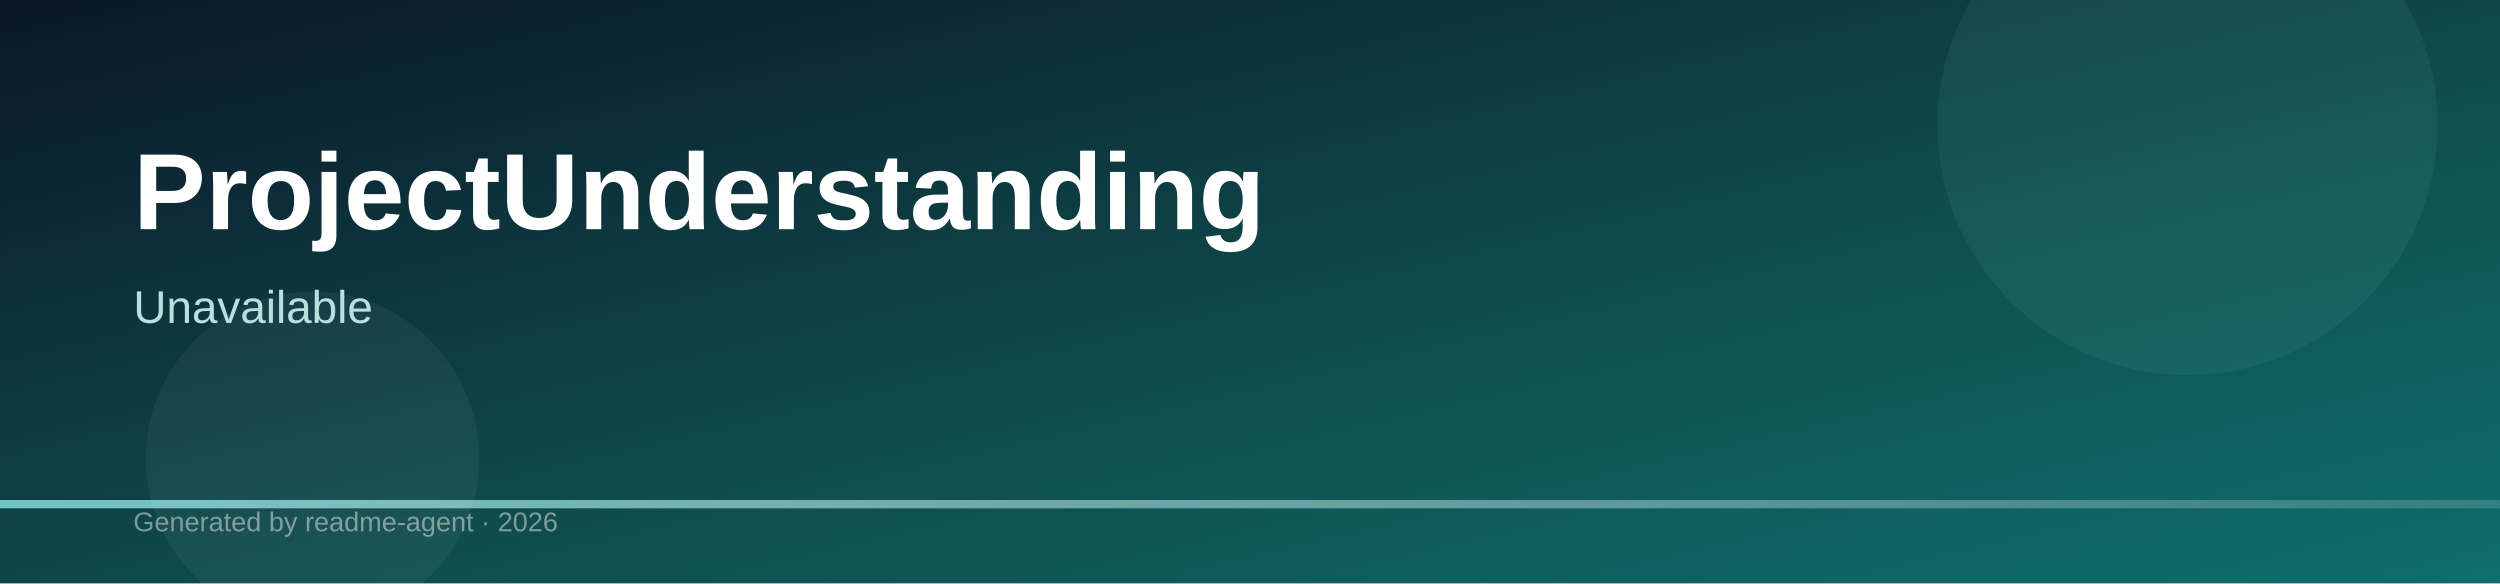
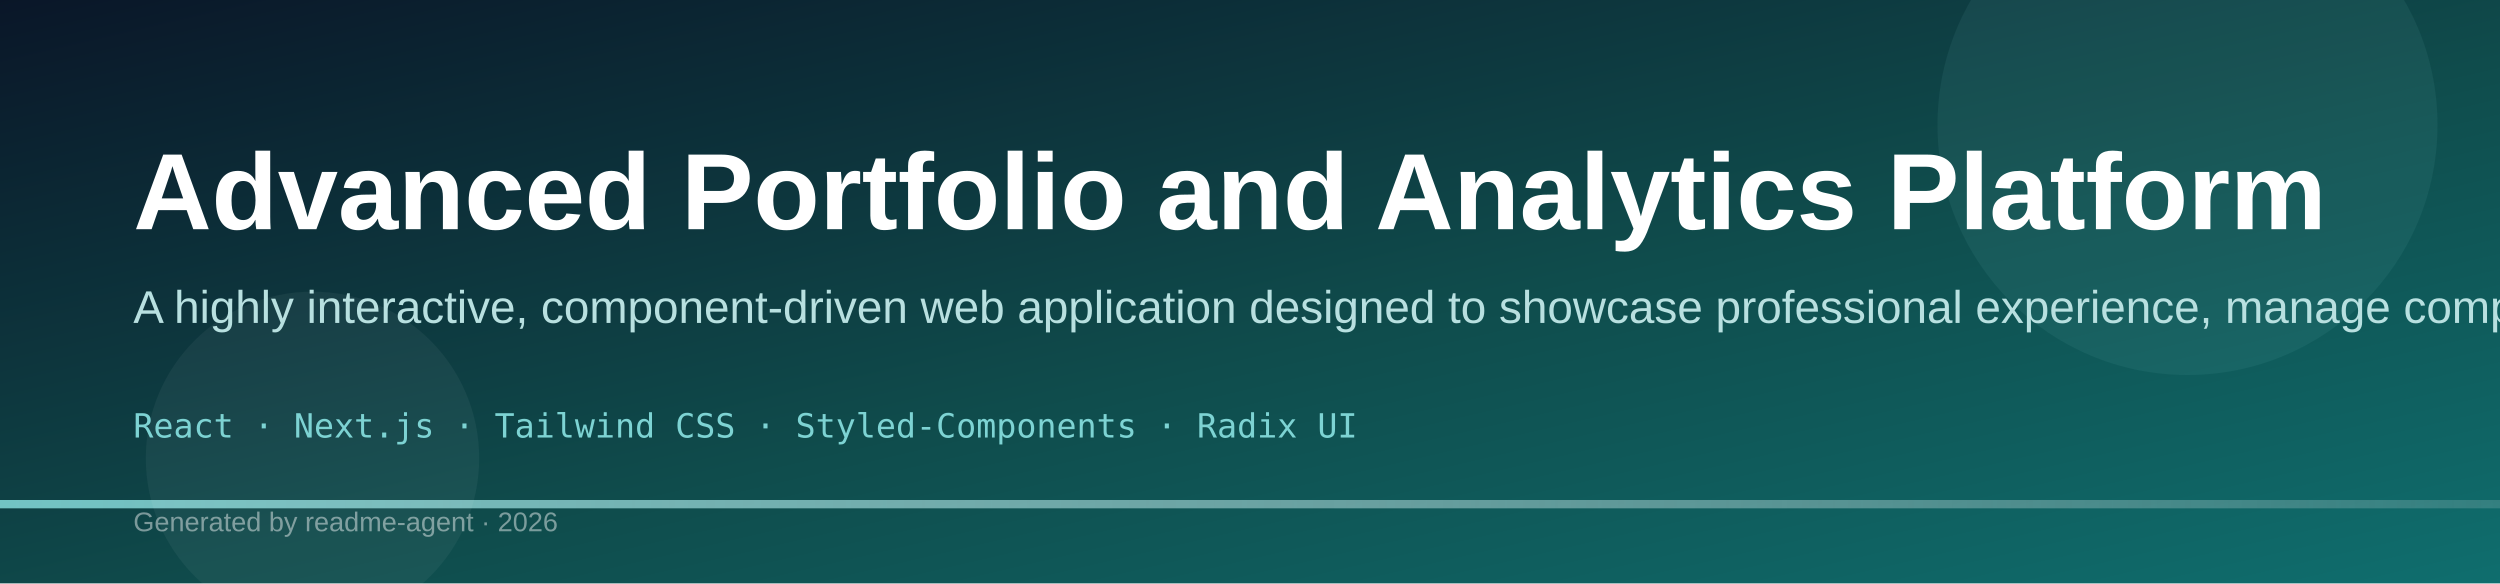
- <svg xmlns="http://www.w3.org/2000/svg" width="1200" height="280" viewBox="0 0 1200 280" role="img" aria-label="ProjectUnderstanding">
+ <svg xmlns="http://www.w3.org/2000/svg" width="1200" height="280" viewBox="0 0 1200 280" role="img" aria-label="Advanced Portfolio and Analytics Platform">
  <defs>
    <linearGradient id="bg" x1="0%" y1="0%" x2="100%" y2="100%">
      <stop offset="0%" stop-color="#0a1628" />
      <stop offset="55%" stop-color="#0f4c4c" />
      <stop offset="100%" stop-color="#0f6e6e" />
    </linearGradient>
    <linearGradient id="accent" x1="0%" y1="0%" x2="100%" y2="0%">
      <stop offset="0%" stop-color="#7dd3d3" stop-opacity="0.9" />
      <stop offset="100%" stop-color="#ffffff" stop-opacity="0.15" />
    </linearGradient>
  </defs>
  <rect width="1200" height="280" fill="url(#bg)" />
  <rect x="0" y="240" width="1200" height="4" fill="url(#accent)" />
  <circle cx="1050" cy="60" r="120" fill="#7dd3d3" fill-opacity="0.08" />
  <circle cx="150" cy="220" r="80" fill="#ffffff" fill-opacity="0.05" />
-   <text x="64" y="110" fill="#ffffff" font-family="Segoe UI, Arial, sans-serif" font-size="52" font-weight="700">ProjectUnderstanding</text>
-   <text x="64" y="155" fill="#b8e0e0" font-family="Segoe UI, Arial, sans-serif" font-size="22">Unavailable</text>
-   <text x="64" y="210" fill="#7dd3d3" font-family="Consolas, monospace" font-size="16" />
+   <text x="64" y="110" fill="#ffffff" font-family="Segoe UI, Arial, sans-serif" font-size="52" font-weight="700">Advanced Portfolio and Analytics Platform</text>
+   <text x="64" y="155" fill="#b8e0e0" font-family="Segoe UI, Arial, sans-serif" font-size="22">A highly interactive, component-driven web application designed to showcase professional experience, manage complex data</text>
+   <text x="64" y="210" fill="#7dd3d3" font-family="Consolas, monospace" font-size="16">React · Next.js · Tailwind CSS · Styled-Components · Radix UI</text>
  <text x="64" y="255" fill="#ffffff" fill-opacity="0.45" font-family="Segoe UI, Arial, sans-serif" font-size="13">Generated by readme-agent · 2026</text>
</svg>
